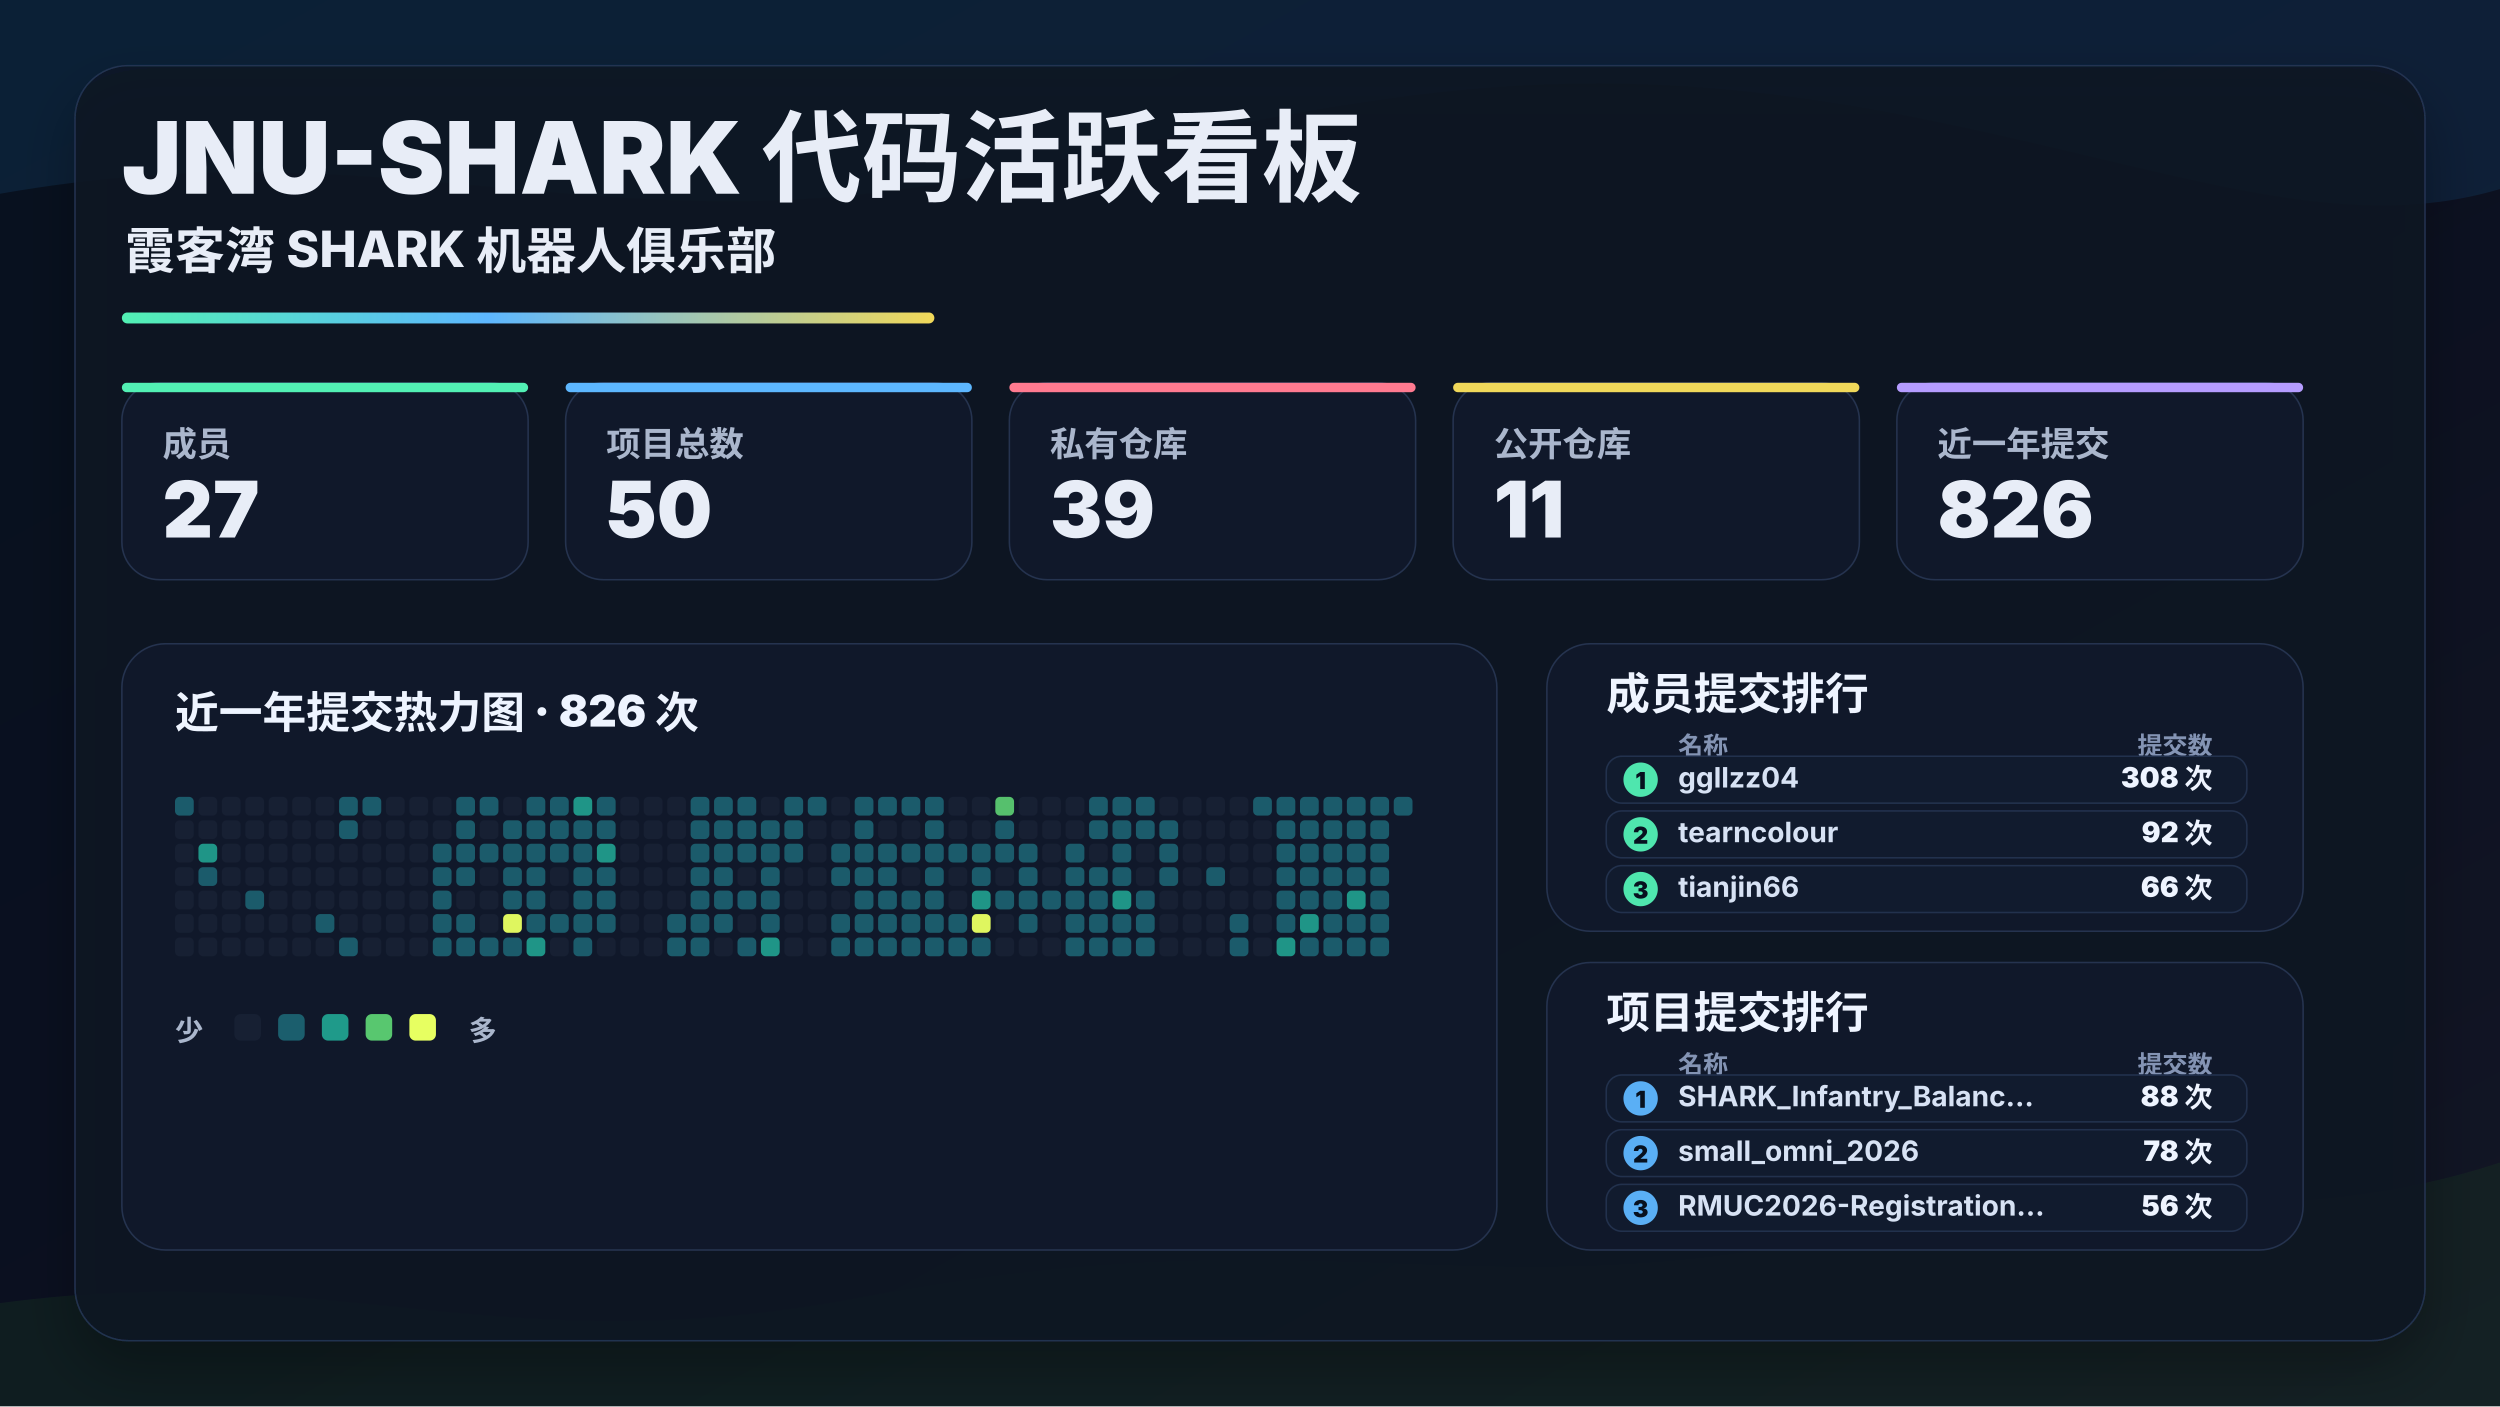
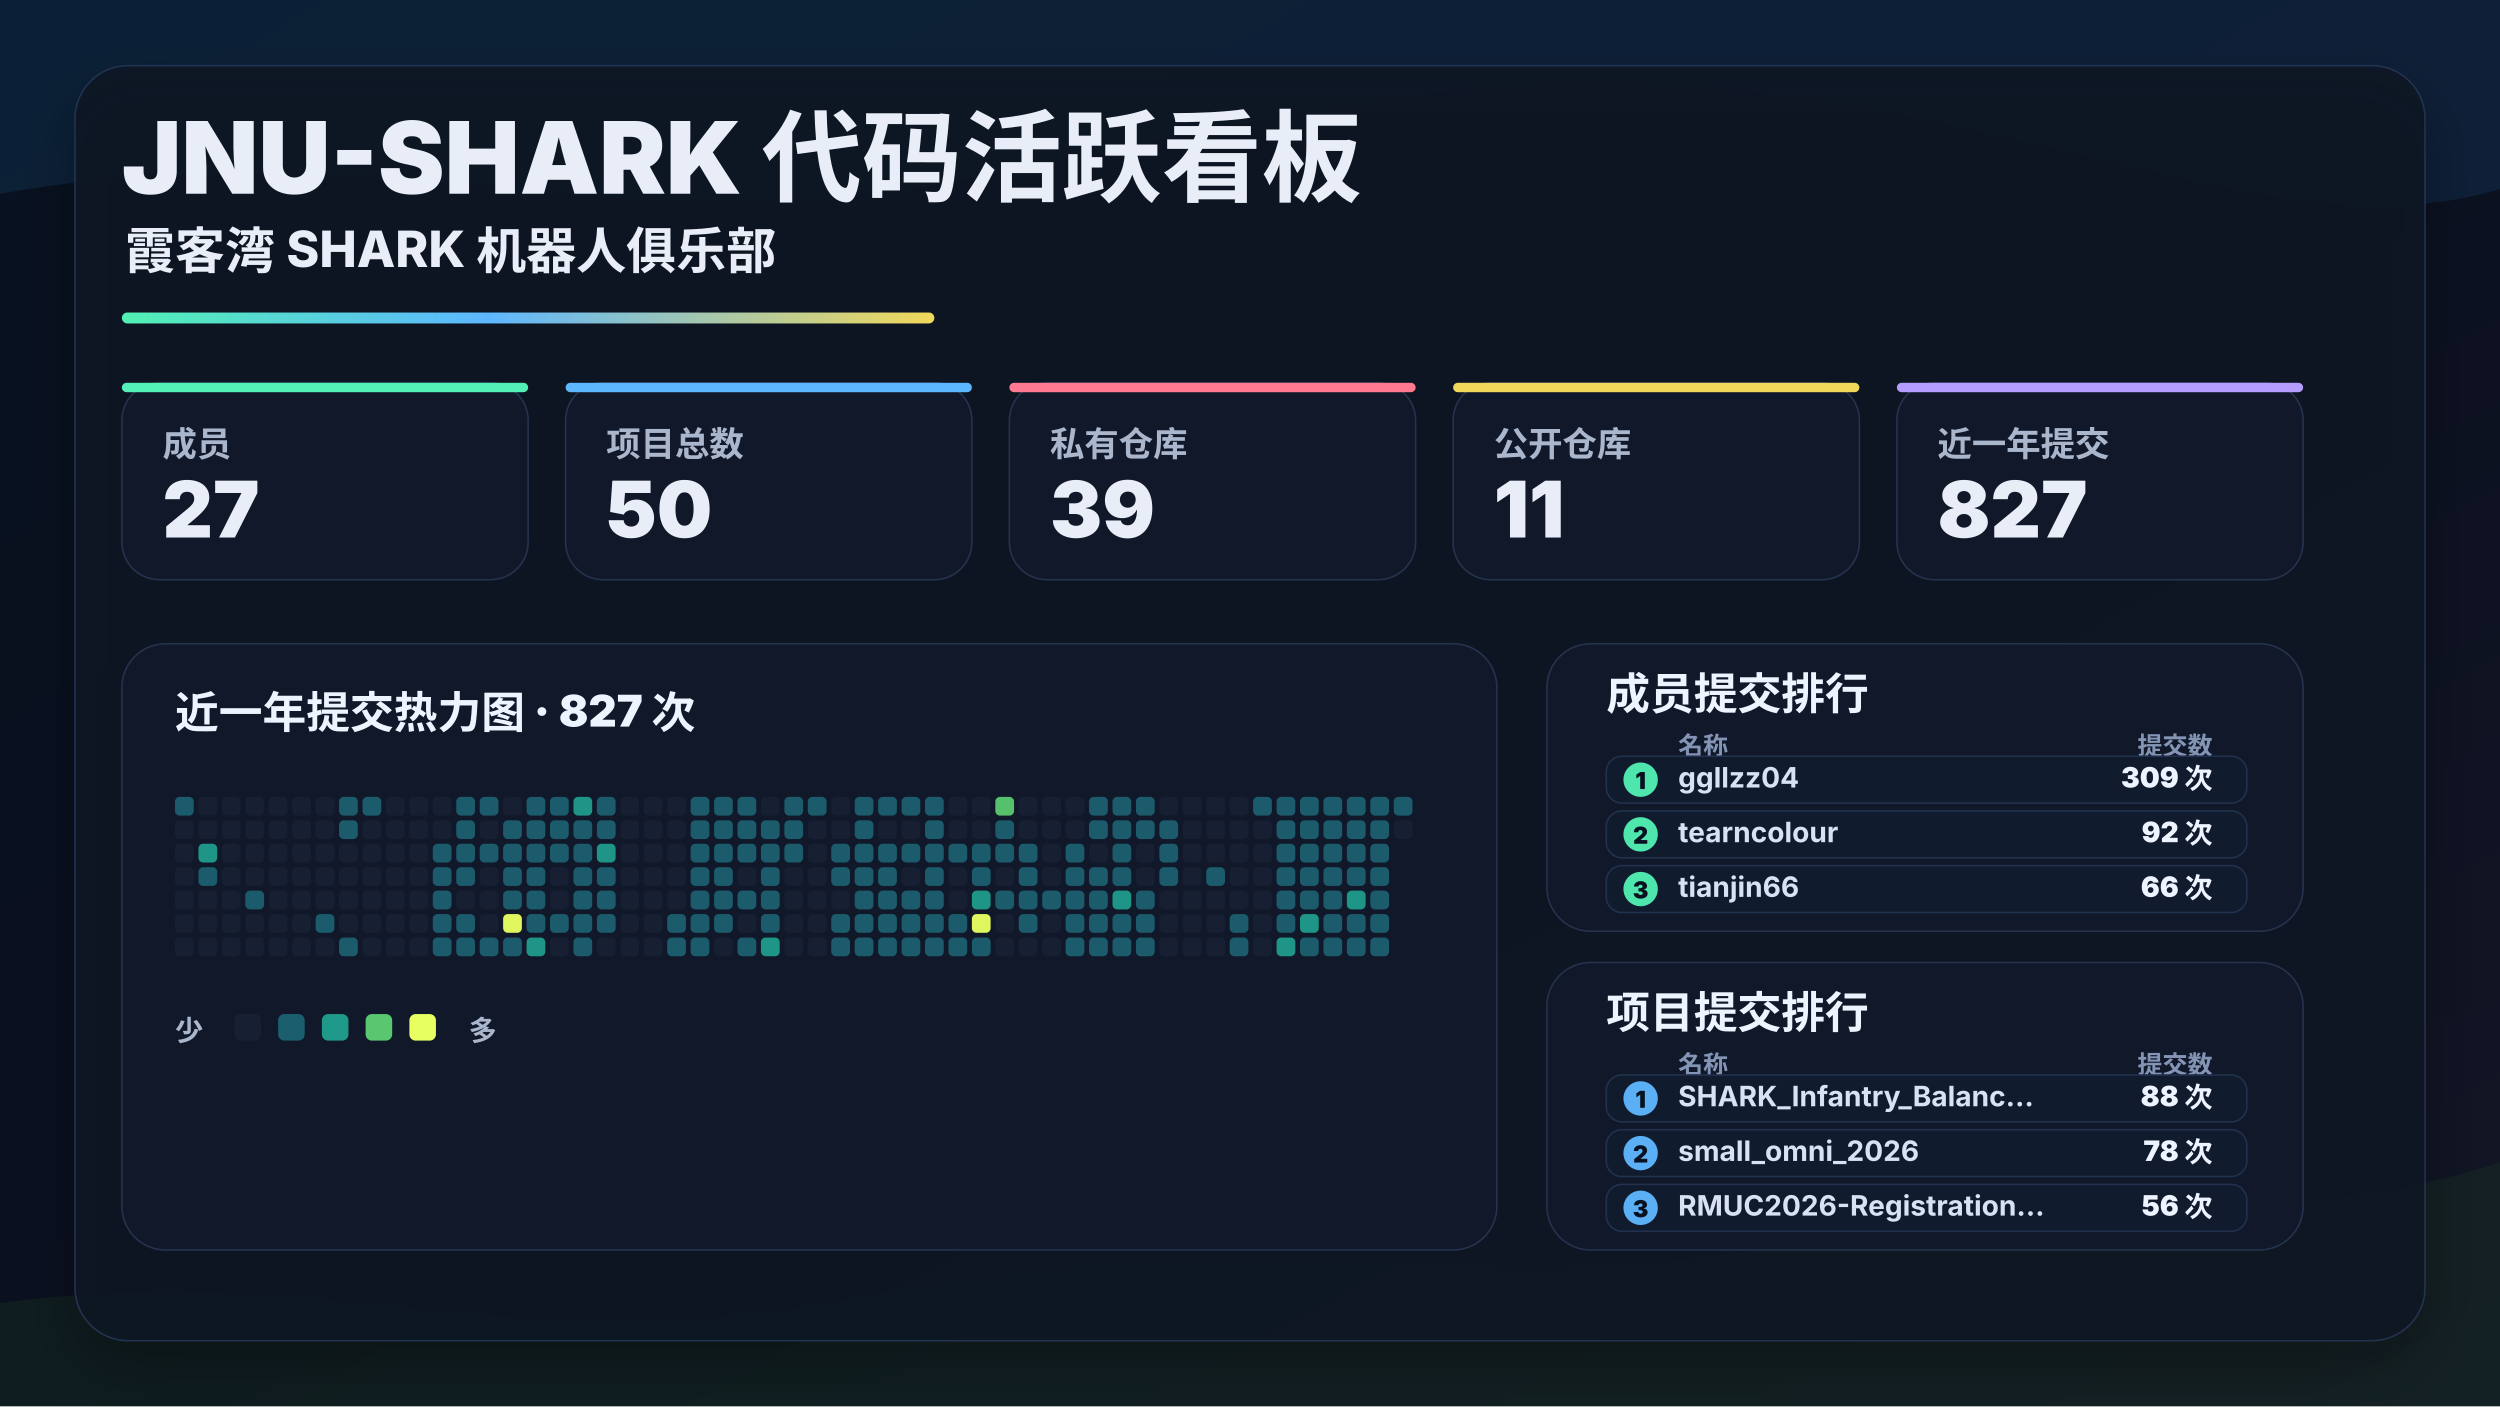
<svg xmlns="http://www.w3.org/2000/svg" width="1600" height="900" viewBox="0 0 1600 900" role="img" aria-labelledby="title desc">
  <defs>
    <linearGradient id="bg" x1="0" y1="0" x2="1" y2="1">
      <stop offset="0" stop-color="#07111f" />
      <stop offset="0.52" stop-color="#0b1020" />
      <stop offset="1" stop-color="#131625" />
    </linearGradient>
    <linearGradient id="hero" x1="0" y1="0" x2="1" y2="0">
      <stop offset="0" stop-color="#52f0b4" />
      <stop offset="0.45" stop-color="#5db7ff" />
      <stop offset="1" stop-color="#f0d85a" />
    </linearGradient>
    <filter id="softShadow" x="-10%" y="-10%" width="120%" height="120%">
      <feDropShadow dx="0" dy="18" stdDeviation="18" flood-color="#000000" flood-opacity="0.32" />
    </filter>
  </defs>
  <style>
    text { font-family: Inter, ui-sans-serif, system-ui, -apple-system, BlinkMacSystemFont, "Segoe UI", "PingFang SC", "Microsoft YaHei", sans-serif; fill: #e8edf7; }
    .title { font-size: 64px; font-weight: 900; letter-spacing: 0; }
    .subtitle { font-size: 32px; font-weight: 780; fill: #e8edf7; }
    .label { font-size: 22px; fill: #aab6cc; font-weight: 760; }
    .stat { font-size: 50px; font-weight: 900; }
    .section-title { font-size: 28px; font-weight: 860; fill: #eef4ff; }
    .table-head { font-size: 16px; fill: #8494b4; font-weight: 720; }
    .row-name { font-size: 18px; fill: #d7e2f4; font-weight: 720; }
    .row-value { font-size: 18px; fill: #eef4ff; font-weight: 860; }
    .rank { font-size: 15px; fill: #07111f; font-weight: 900; }
    .tiny { font-size: 18px; fill: #aab6cc; font-weight: 620; }
  </style>
  <rect width="1600" height="900" fill="url(#bg)" />
  <path d="M0 124 C250 80 385 160 620 114 C860 67 982 28 1220 74 C1392 108 1495 152 1600 121 L1600 0 L0 0 Z" fill="#12385c" opacity="0.38" />
  <path d="M0 834 C216 805 318 875 553 830 C835 776 935 837 1160 794 C1350 758 1464 789 1600 744 L1600 900 L0 900 Z" fill="#173622" opacity="0.36" />
  <g filter="url(#softShadow)">
    <rect x="48" y="42" width="1504" height="816" rx="34" fill="#0b1324" opacity="0.88" stroke="#263654" />
  </g>
  <text x="78" y="124" class="title">JNU-SHARK 代码活跃看板</text>
  <text x="80" y="172" class="subtitle">霞客湾 SHARK 机器人俱乐部</text>
  <rect x="78" y="200" width="520" height="7" rx="3.5" fill="url(#hero)" />
  <g>
    <rect x="78" y="245" width="260" height="126" rx="24" fill="#10182a" stroke="#25334f" />
    <rect x="78" y="245" width="260" height="6" rx="3" fill="#52f0b4" />
    <text x="104" y="292" class="label">成员</text>
    <text x="104" y="344" class="stat">27</text>
  </g>
  <g>
    <rect x="362" y="245" width="260" height="126" rx="24" fill="#10182a" stroke="#25334f" />
    <rect x="362" y="245" width="260" height="6" rx="3" fill="#5db7ff" />
    <text x="388" y="292" class="label">项目总数</text>
    <text x="388" y="344" class="stat">50</text>
  </g>
  <g>
    <rect x="646" y="245" width="260" height="126" rx="24" fill="#10182a" stroke="#25334f" />
    <rect x="646" y="245" width="260" height="6" rx="3" fill="#ff7a90" />
    <text x="672" y="292" class="label">私有仓库</text>
    <text x="672" y="344" class="stat">39</text>
  </g>
  <g>
    <rect x="930" y="245" width="260" height="126" rx="24" fill="#10182a" stroke="#25334f" />
    <rect x="930" y="245" width="260" height="6" rx="3" fill="#f0d85a" />
    <text x="956" y="292" class="label">公开仓库</text>
    <text x="956" y="344" class="stat">11</text>
  </g>
  <g>
    <rect x="1214" y="245" width="260" height="126" rx="24" fill="#10182a" stroke="#25334f" />
    <rect x="1214" y="245" width="260" height="6" rx="3" fill="#b59cff" />
    <text x="1240" y="292" class="label">近一年提交</text>
-     <text x="1240" y="344" class="stat">826</text>
+     <text x="1240" y="344" class="stat">827</text>
  </g>
  <rect x="78" y="412" width="880" height="388" rx="28" fill="#10182a" stroke="#25334f" />
-   <text x="112" y="466" class="section-title">近一年提交热力图 · 826 次</text>
+   <text x="112" y="466" class="section-title">近一年提交热力图 · 827 次</text>
  <rect x="112" y="510" width="12" height="12" rx="3" fill="#1b5e6d" opacity="0.96" />
  <rect x="112" y="525" width="12" height="12" rx="3" fill="#172033" opacity="0.96" />
  <rect x="112" y="540" width="12" height="12" rx="3" fill="#172033" opacity="0.96" />
  <rect x="112" y="555" width="12" height="12" rx="3" fill="#172033" opacity="0.96" />
  <rect x="112" y="570" width="12" height="12" rx="3" fill="#172033" opacity="0.96" />
  <rect x="112" y="585" width="12" height="12" rx="3" fill="#172033" opacity="0.96" />
  <rect x="112" y="600" width="12" height="12" rx="3" fill="#172033" opacity="0.96" />
  <rect x="127" y="510" width="12" height="12" rx="3" fill="#172033" opacity="0.96" />
  <rect x="127" y="525" width="12" height="12" rx="3" fill="#172033" opacity="0.96" />
  <rect x="127" y="540" width="12" height="12" rx="3" fill="#1f9a8a" opacity="0.96" />
  <rect x="127" y="555" width="12" height="12" rx="3" fill="#1b5e6d" opacity="0.96" />
  <rect x="127" y="570" width="12" height="12" rx="3" fill="#172033" opacity="0.96" />
  <rect x="127" y="585" width="12" height="12" rx="3" fill="#172033" opacity="0.96" />
  <rect x="127" y="600" width="12" height="12" rx="3" fill="#172033" opacity="0.96" />
  <rect x="142" y="510" width="12" height="12" rx="3" fill="#172033" opacity="0.96" />
  <rect x="142" y="525" width="12" height="12" rx="3" fill="#172033" opacity="0.96" />
  <rect x="142" y="540" width="12" height="12" rx="3" fill="#172033" opacity="0.96" />
  <rect x="142" y="555" width="12" height="12" rx="3" fill="#172033" opacity="0.96" />
  <rect x="142" y="570" width="12" height="12" rx="3" fill="#172033" opacity="0.96" />
  <rect x="142" y="585" width="12" height="12" rx="3" fill="#172033" opacity="0.96" />
  <rect x="142" y="600" width="12" height="12" rx="3" fill="#172033" opacity="0.96" />
  <rect x="157" y="510" width="12" height="12" rx="3" fill="#172033" opacity="0.96" />
  <rect x="157" y="525" width="12" height="12" rx="3" fill="#172033" opacity="0.96" />
  <rect x="157" y="540" width="12" height="12" rx="3" fill="#172033" opacity="0.96" />
  <rect x="157" y="555" width="12" height="12" rx="3" fill="#172033" opacity="0.96" />
  <rect x="157" y="570" width="12" height="12" rx="3" fill="#1b5e6d" opacity="0.96" />
  <rect x="157" y="585" width="12" height="12" rx="3" fill="#172033" opacity="0.96" />
  <rect x="157" y="600" width="12" height="12" rx="3" fill="#172033" opacity="0.96" />
  <rect x="172" y="510" width="12" height="12" rx="3" fill="#172033" opacity="0.96" />
  <rect x="172" y="525" width="12" height="12" rx="3" fill="#172033" opacity="0.96" />
  <rect x="172" y="540" width="12" height="12" rx="3" fill="#172033" opacity="0.96" />
  <rect x="172" y="555" width="12" height="12" rx="3" fill="#172033" opacity="0.96" />
  <rect x="172" y="570" width="12" height="12" rx="3" fill="#172033" opacity="0.96" />
  <rect x="172" y="585" width="12" height="12" rx="3" fill="#172033" opacity="0.96" />
  <rect x="172" y="600" width="12" height="12" rx="3" fill="#172033" opacity="0.96" />
  <rect x="187" y="510" width="12" height="12" rx="3" fill="#172033" opacity="0.96" />
  <rect x="187" y="525" width="12" height="12" rx="3" fill="#172033" opacity="0.96" />
  <rect x="187" y="540" width="12" height="12" rx="3" fill="#172033" opacity="0.96" />
  <rect x="187" y="555" width="12" height="12" rx="3" fill="#172033" opacity="0.96" />
  <rect x="187" y="570" width="12" height="12" rx="3" fill="#172033" opacity="0.96" />
  <rect x="187" y="585" width="12" height="12" rx="3" fill="#172033" opacity="0.96" />
  <rect x="187" y="600" width="12" height="12" rx="3" fill="#172033" opacity="0.96" />
  <rect x="202" y="510" width="12" height="12" rx="3" fill="#172033" opacity="0.96" />
  <rect x="202" y="525" width="12" height="12" rx="3" fill="#172033" opacity="0.96" />
  <rect x="202" y="540" width="12" height="12" rx="3" fill="#172033" opacity="0.96" />
  <rect x="202" y="555" width="12" height="12" rx="3" fill="#172033" opacity="0.96" />
  <rect x="202" y="570" width="12" height="12" rx="3" fill="#172033" opacity="0.96" />
  <rect x="202" y="585" width="12" height="12" rx="3" fill="#1b5e6d" opacity="0.96" />
  <rect x="202" y="600" width="12" height="12" rx="3" fill="#172033" opacity="0.96" />
  <rect x="217" y="510" width="12" height="12" rx="3" fill="#1b5e6d" opacity="0.96" />
  <rect x="217" y="525" width="12" height="12" rx="3" fill="#1b5e6d" opacity="0.96" />
  <rect x="217" y="540" width="12" height="12" rx="3" fill="#172033" opacity="0.96" />
  <rect x="217" y="555" width="12" height="12" rx="3" fill="#172033" opacity="0.96" />
  <rect x="217" y="570" width="12" height="12" rx="3" fill="#172033" opacity="0.96" />
  <rect x="217" y="585" width="12" height="12" rx="3" fill="#172033" opacity="0.96" />
  <rect x="217" y="600" width="12" height="12" rx="3" fill="#1b5e6d" opacity="0.96" />
  <rect x="232" y="510" width="12" height="12" rx="3" fill="#1b5e6d" opacity="0.96" />
  <rect x="232" y="525" width="12" height="12" rx="3" fill="#172033" opacity="0.96" />
  <rect x="232" y="540" width="12" height="12" rx="3" fill="#172033" opacity="0.96" />
  <rect x="232" y="555" width="12" height="12" rx="3" fill="#172033" opacity="0.96" />
  <rect x="232" y="570" width="12" height="12" rx="3" fill="#172033" opacity="0.96" />
  <rect x="232" y="585" width="12" height="12" rx="3" fill="#172033" opacity="0.96" />
  <rect x="232" y="600" width="12" height="12" rx="3" fill="#172033" opacity="0.96" />
  <rect x="247" y="510" width="12" height="12" rx="3" fill="#172033" opacity="0.96" />
  <rect x="247" y="525" width="12" height="12" rx="3" fill="#172033" opacity="0.96" />
  <rect x="247" y="540" width="12" height="12" rx="3" fill="#172033" opacity="0.96" />
  <rect x="247" y="555" width="12" height="12" rx="3" fill="#172033" opacity="0.96" />
  <rect x="247" y="570" width="12" height="12" rx="3" fill="#172033" opacity="0.96" />
  <rect x="247" y="585" width="12" height="12" rx="3" fill="#172033" opacity="0.96" />
  <rect x="247" y="600" width="12" height="12" rx="3" fill="#172033" opacity="0.96" />
  <rect x="262" y="510" width="12" height="12" rx="3" fill="#172033" opacity="0.96" />
  <rect x="262" y="525" width="12" height="12" rx="3" fill="#172033" opacity="0.96" />
  <rect x="262" y="540" width="12" height="12" rx="3" fill="#172033" opacity="0.96" />
  <rect x="262" y="555" width="12" height="12" rx="3" fill="#172033" opacity="0.96" />
  <rect x="262" y="570" width="12" height="12" rx="3" fill="#172033" opacity="0.96" />
  <rect x="262" y="585" width="12" height="12" rx="3" fill="#172033" opacity="0.96" />
  <rect x="262" y="600" width="12" height="12" rx="3" fill="#172033" opacity="0.96" />
  <rect x="277" y="510" width="12" height="12" rx="3" fill="#172033" opacity="0.96" />
  <rect x="277" y="525" width="12" height="12" rx="3" fill="#172033" opacity="0.96" />
  <rect x="277" y="540" width="12" height="12" rx="3" fill="#1b5e6d" opacity="0.96" />
  <rect x="277" y="555" width="12" height="12" rx="3" fill="#1b5e6d" opacity="0.96" />
  <rect x="277" y="570" width="12" height="12" rx="3" fill="#1b5e6d" opacity="0.96" />
  <rect x="277" y="585" width="12" height="12" rx="3" fill="#1b5e6d" opacity="0.96" />
  <rect x="277" y="600" width="12" height="12" rx="3" fill="#1b5e6d" opacity="0.96" />
  <rect x="292" y="510" width="12" height="12" rx="3" fill="#1b5e6d" opacity="0.96" />
  <rect x="292" y="525" width="12" height="12" rx="3" fill="#1b5e6d" opacity="0.96" />
  <rect x="292" y="540" width="12" height="12" rx="3" fill="#1b5e6d" opacity="0.96" />
  <rect x="292" y="555" width="12" height="12" rx="3" fill="#1b5e6d" opacity="0.96" />
  <rect x="292" y="570" width="12" height="12" rx="3" fill="#172033" opacity="0.96" />
  <rect x="292" y="585" width="12" height="12" rx="3" fill="#1b5e6d" opacity="0.96" />
  <rect x="292" y="600" width="12" height="12" rx="3" fill="#1b5e6d" opacity="0.96" />
  <rect x="307" y="510" width="12" height="12" rx="3" fill="#1b5e6d" opacity="0.96" />
  <rect x="307" y="525" width="12" height="12" rx="3" fill="#172033" opacity="0.96" />
  <rect x="307" y="540" width="12" height="12" rx="3" fill="#1b5e6d" opacity="0.96" />
  <rect x="307" y="555" width="12" height="12" rx="3" fill="#172033" opacity="0.96" />
  <rect x="307" y="570" width="12" height="12" rx="3" fill="#172033" opacity="0.96" />
  <rect x="307" y="585" width="12" height="12" rx="3" fill="#172033" opacity="0.96" />
  <rect x="307" y="600" width="12" height="12" rx="3" fill="#1b5e6d" opacity="0.96" />
  <rect x="322" y="510" width="12" height="12" rx="3" fill="#172033" opacity="0.96" />
  <rect x="322" y="525" width="12" height="12" rx="3" fill="#1b5e6d" opacity="0.96" />
  <rect x="322" y="540" width="12" height="12" rx="3" fill="#1b5e6d" opacity="0.96" />
  <rect x="322" y="555" width="12" height="12" rx="3" fill="#1b5e6d" opacity="0.96" />
  <rect x="322" y="570" width="12" height="12" rx="3" fill="#1b5e6d" opacity="0.96" />
  <rect x="322" y="585" width="12" height="12" rx="3" fill="#e7ff61" opacity="0.96" />
  <rect x="322" y="600" width="12" height="12" rx="3" fill="#1b5e6d" opacity="0.96" />
  <rect x="337" y="510" width="12" height="12" rx="3" fill="#1b5e6d" opacity="0.96" />
  <rect x="337" y="525" width="12" height="12" rx="3" fill="#1b5e6d" opacity="0.96" />
  <rect x="337" y="540" width="12" height="12" rx="3" fill="#1b5e6d" opacity="0.96" />
  <rect x="337" y="555" width="12" height="12" rx="3" fill="#1b5e6d" opacity="0.96" />
  <rect x="337" y="570" width="12" height="12" rx="3" fill="#1b5e6d" opacity="0.96" />
  <rect x="337" y="585" width="12" height="12" rx="3" fill="#1b5e6d" opacity="0.96" />
  <rect x="337" y="600" width="12" height="12" rx="3" fill="#1f9a8a" opacity="0.96" />
  <rect x="352" y="510" width="12" height="12" rx="3" fill="#1b5e6d" opacity="0.96" />
  <rect x="352" y="525" width="12" height="12" rx="3" fill="#1b5e6d" opacity="0.96" />
  <rect x="352" y="540" width="12" height="12" rx="3" fill="#1b5e6d" opacity="0.96" />
  <rect x="352" y="555" width="12" height="12" rx="3" fill="#172033" opacity="0.96" />
  <rect x="352" y="570" width="12" height="12" rx="3" fill="#172033" opacity="0.96" />
  <rect x="352" y="585" width="12" height="12" rx="3" fill="#1b5e6d" opacity="0.96" />
  <rect x="352" y="600" width="12" height="12" rx="3" fill="#172033" opacity="0.96" />
  <rect x="367" y="510" width="12" height="12" rx="3" fill="#1f9a8a" opacity="0.96" />
  <rect x="367" y="525" width="12" height="12" rx="3" fill="#1b5e6d" opacity="0.96" />
  <rect x="367" y="540" width="12" height="12" rx="3" fill="#1b5e6d" opacity="0.96" />
  <rect x="367" y="555" width="12" height="12" rx="3" fill="#1b5e6d" opacity="0.96" />
  <rect x="367" y="570" width="12" height="12" rx="3" fill="#1b5e6d" opacity="0.96" />
  <rect x="367" y="585" width="12" height="12" rx="3" fill="#1b5e6d" opacity="0.96" />
  <rect x="367" y="600" width="12" height="12" rx="3" fill="#1b5e6d" opacity="0.96" />
  <rect x="382" y="510" width="12" height="12" rx="3" fill="#1b5e6d" opacity="0.96" />
  <rect x="382" y="525" width="12" height="12" rx="3" fill="#1b5e6d" opacity="0.96" />
  <rect x="382" y="540" width="12" height="12" rx="3" fill="#1f9a8a" opacity="0.96" />
  <rect x="382" y="555" width="12" height="12" rx="3" fill="#1b5e6d" opacity="0.96" />
  <rect x="382" y="570" width="12" height="12" rx="3" fill="#1b5e6d" opacity="0.96" />
  <rect x="382" y="585" width="12" height="12" rx="3" fill="#1b5e6d" opacity="0.96" />
  <rect x="382" y="600" width="12" height="12" rx="3" fill="#172033" opacity="0.96" />
  <rect x="397" y="510" width="12" height="12" rx="3" fill="#172033" opacity="0.96" />
  <rect x="397" y="525" width="12" height="12" rx="3" fill="#172033" opacity="0.96" />
  <rect x="397" y="540" width="12" height="12" rx="3" fill="#172033" opacity="0.96" />
  <rect x="397" y="555" width="12" height="12" rx="3" fill="#172033" opacity="0.96" />
  <rect x="397" y="570" width="12" height="12" rx="3" fill="#172033" opacity="0.96" />
  <rect x="397" y="585" width="12" height="12" rx="3" fill="#172033" opacity="0.96" />
  <rect x="397" y="600" width="12" height="12" rx="3" fill="#172033" opacity="0.96" />
  <rect x="412" y="510" width="12" height="12" rx="3" fill="#172033" opacity="0.96" />
  <rect x="412" y="525" width="12" height="12" rx="3" fill="#172033" opacity="0.96" />
  <rect x="412" y="540" width="12" height="12" rx="3" fill="#172033" opacity="0.96" />
  <rect x="412" y="555" width="12" height="12" rx="3" fill="#172033" opacity="0.96" />
  <rect x="412" y="570" width="12" height="12" rx="3" fill="#172033" opacity="0.96" />
  <rect x="412" y="585" width="12" height="12" rx="3" fill="#172033" opacity="0.96" />
  <rect x="412" y="600" width="12" height="12" rx="3" fill="#172033" opacity="0.96" />
  <rect x="427" y="510" width="12" height="12" rx="3" fill="#172033" opacity="0.96" />
  <rect x="427" y="525" width="12" height="12" rx="3" fill="#172033" opacity="0.96" />
  <rect x="427" y="540" width="12" height="12" rx="3" fill="#172033" opacity="0.96" />
  <rect x="427" y="555" width="12" height="12" rx="3" fill="#172033" opacity="0.96" />
  <rect x="427" y="570" width="12" height="12" rx="3" fill="#172033" opacity="0.96" />
  <rect x="427" y="585" width="12" height="12" rx="3" fill="#1b5e6d" opacity="0.96" />
  <rect x="427" y="600" width="12" height="12" rx="3" fill="#1b5e6d" opacity="0.96" />
  <rect x="442" y="510" width="12" height="12" rx="3" fill="#1b5e6d" opacity="0.96" />
  <rect x="442" y="525" width="12" height="12" rx="3" fill="#1b5e6d" opacity="0.96" />
  <rect x="442" y="540" width="12" height="12" rx="3" fill="#1b5e6d" opacity="0.96" />
  <rect x="442" y="555" width="12" height="12" rx="3" fill="#1b5e6d" opacity="0.96" />
  <rect x="442" y="570" width="12" height="12" rx="3" fill="#1b5e6d" opacity="0.96" />
  <rect x="442" y="585" width="12" height="12" rx="3" fill="#1b5e6d" opacity="0.96" />
  <rect x="442" y="600" width="12" height="12" rx="3" fill="#1b5e6d" opacity="0.96" />
  <rect x="457" y="510" width="12" height="12" rx="3" fill="#1b5e6d" opacity="0.96" />
  <rect x="457" y="525" width="12" height="12" rx="3" fill="#1b5e6d" opacity="0.96" />
  <rect x="457" y="540" width="12" height="12" rx="3" fill="#1b5e6d" opacity="0.96" />
  <rect x="457" y="555" width="12" height="12" rx="3" fill="#1b5e6d" opacity="0.96" />
  <rect x="457" y="570" width="12" height="12" rx="3" fill="#1b5e6d" opacity="0.96" />
  <rect x="457" y="585" width="12" height="12" rx="3" fill="#1b5e6d" opacity="0.96" />
  <rect x="457" y="600" width="12" height="12" rx="3" fill="#172033" opacity="0.96" />
  <rect x="472" y="510" width="12" height="12" rx="3" fill="#1b5e6d" opacity="0.96" />
  <rect x="472" y="525" width="12" height="12" rx="3" fill="#1b5e6d" opacity="0.96" />
  <rect x="472" y="540" width="12" height="12" rx="3" fill="#1b5e6d" opacity="0.96" />
  <rect x="472" y="555" width="12" height="12" rx="3" fill="#172033" opacity="0.96" />
  <rect x="472" y="570" width="12" height="12" rx="3" fill="#1b5e6d" opacity="0.96" />
  <rect x="472" y="585" width="12" height="12" rx="3" fill="#172033" opacity="0.96" />
  <rect x="472" y="600" width="12" height="12" rx="3" fill="#1b5e6d" opacity="0.96" />
  <rect x="487" y="510" width="12" height="12" rx="3" fill="#172033" opacity="0.96" />
  <rect x="487" y="525" width="12" height="12" rx="3" fill="#1b5e6d" opacity="0.96" />
  <rect x="487" y="540" width="12" height="12" rx="3" fill="#1b5e6d" opacity="0.96" />
  <rect x="487" y="555" width="12" height="12" rx="3" fill="#1b5e6d" opacity="0.96" />
  <rect x="487" y="570" width="12" height="12" rx="3" fill="#1b5e6d" opacity="0.96" />
  <rect x="487" y="585" width="12" height="12" rx="3" fill="#1b5e6d" opacity="0.96" />
  <rect x="487" y="600" width="12" height="12" rx="3" fill="#1f9a8a" opacity="0.96" />
  <rect x="502" y="510" width="12" height="12" rx="3" fill="#1b5e6d" opacity="0.96" />
  <rect x="502" y="525" width="12" height="12" rx="3" fill="#1b5e6d" opacity="0.96" />
  <rect x="502" y="540" width="12" height="12" rx="3" fill="#1b5e6d" opacity="0.96" />
  <rect x="502" y="555" width="12" height="12" rx="3" fill="#172033" opacity="0.96" />
  <rect x="502" y="570" width="12" height="12" rx="3" fill="#172033" opacity="0.96" />
  <rect x="502" y="585" width="12" height="12" rx="3" fill="#172033" opacity="0.96" />
  <rect x="502" y="600" width="12" height="12" rx="3" fill="#172033" opacity="0.96" />
  <rect x="517" y="510" width="12" height="12" rx="3" fill="#1b5e6d" opacity="0.96" />
  <rect x="517" y="525" width="12" height="12" rx="3" fill="#172033" opacity="0.96" />
  <rect x="517" y="540" width="12" height="12" rx="3" fill="#172033" opacity="0.96" />
  <rect x="517" y="555" width="12" height="12" rx="3" fill="#172033" opacity="0.96" />
  <rect x="517" y="570" width="12" height="12" rx="3" fill="#172033" opacity="0.96" />
  <rect x="517" y="585" width="12" height="12" rx="3" fill="#172033" opacity="0.96" />
  <rect x="517" y="600" width="12" height="12" rx="3" fill="#172033" opacity="0.96" />
  <rect x="532" y="510" width="12" height="12" rx="3" fill="#172033" opacity="0.96" />
  <rect x="532" y="525" width="12" height="12" rx="3" fill="#172033" opacity="0.96" />
  <rect x="532" y="540" width="12" height="12" rx="3" fill="#1b5e6d" opacity="0.96" />
  <rect x="532" y="555" width="12" height="12" rx="3" fill="#1b5e6d" opacity="0.96" />
  <rect x="532" y="570" width="12" height="12" rx="3" fill="#172033" opacity="0.96" />
  <rect x="532" y="585" width="12" height="12" rx="3" fill="#1b5e6d" opacity="0.96" />
  <rect x="532" y="600" width="12" height="12" rx="3" fill="#1b5e6d" opacity="0.96" />
  <rect x="547" y="510" width="12" height="12" rx="3" fill="#1b5e6d" opacity="0.96" />
  <rect x="547" y="525" width="12" height="12" rx="3" fill="#1b5e6d" opacity="0.96" />
  <rect x="547" y="540" width="12" height="12" rx="3" fill="#1b5e6d" opacity="0.96" />
  <rect x="547" y="555" width="12" height="12" rx="3" fill="#1b5e6d" opacity="0.96" />
  <rect x="547" y="570" width="12" height="12" rx="3" fill="#1b5e6d" opacity="0.96" />
  <rect x="547" y="585" width="12" height="12" rx="3" fill="#1b5e6d" opacity="0.96" />
  <rect x="547" y="600" width="12" height="12" rx="3" fill="#1b5e6d" opacity="0.96" />
  <rect x="562" y="510" width="12" height="12" rx="3" fill="#1b5e6d" opacity="0.96" />
  <rect x="562" y="525" width="12" height="12" rx="3" fill="#172033" opacity="0.96" />
  <rect x="562" y="540" width="12" height="12" rx="3" fill="#1b5e6d" opacity="0.96" />
  <rect x="562" y="555" width="12" height="12" rx="3" fill="#1b5e6d" opacity="0.96" />
  <rect x="562" y="570" width="12" height="12" rx="3" fill="#1b5e6d" opacity="0.96" />
  <rect x="562" y="585" width="12" height="12" rx="3" fill="#1b5e6d" opacity="0.96" />
  <rect x="562" y="600" width="12" height="12" rx="3" fill="#1b5e6d" opacity="0.96" />
  <rect x="577" y="510" width="12" height="12" rx="3" fill="#1b5e6d" opacity="0.96" />
  <rect x="577" y="525" width="12" height="12" rx="3" fill="#172033" opacity="0.96" />
  <rect x="577" y="540" width="12" height="12" rx="3" fill="#1b5e6d" opacity="0.96" />
  <rect x="577" y="555" width="12" height="12" rx="3" fill="#172033" opacity="0.96" />
  <rect x="577" y="570" width="12" height="12" rx="3" fill="#1b5e6d" opacity="0.96" />
  <rect x="577" y="585" width="12" height="12" rx="3" fill="#1b5e6d" opacity="0.96" />
  <rect x="577" y="600" width="12" height="12" rx="3" fill="#1b5e6d" opacity="0.96" />
  <rect x="592" y="510" width="12" height="12" rx="3" fill="#1b5e6d" opacity="0.96" />
  <rect x="592" y="525" width="12" height="12" rx="3" fill="#1b5e6d" opacity="0.96" />
  <rect x="592" y="540" width="12" height="12" rx="3" fill="#1b5e6d" opacity="0.96" />
  <rect x="592" y="555" width="12" height="12" rx="3" fill="#1b5e6d" opacity="0.96" />
  <rect x="592" y="570" width="12" height="12" rx="3" fill="#1b5e6d" opacity="0.96" />
  <rect x="592" y="585" width="12" height="12" rx="3" fill="#1b5e6d" opacity="0.96" />
  <rect x="592" y="600" width="12" height="12" rx="3" fill="#1b5e6d" opacity="0.96" />
  <rect x="607" y="510" width="12" height="12" rx="3" fill="#172033" opacity="0.96" />
  <rect x="607" y="525" width="12" height="12" rx="3" fill="#172033" opacity="0.96" />
  <rect x="607" y="540" width="12" height="12" rx="3" fill="#1b5e6d" opacity="0.96" />
  <rect x="607" y="555" width="12" height="12" rx="3" fill="#172033" opacity="0.96" />
  <rect x="607" y="570" width="12" height="12" rx="3" fill="#172033" opacity="0.96" />
  <rect x="607" y="585" width="12" height="12" rx="3" fill="#1b5e6d" opacity="0.96" />
  <rect x="607" y="600" width="12" height="12" rx="3" fill="#1b5e6d" opacity="0.96" />
  <rect x="622" y="510" width="12" height="12" rx="3" fill="#172033" opacity="0.96" />
  <rect x="622" y="525" width="12" height="12" rx="3" fill="#172033" opacity="0.96" />
  <rect x="622" y="540" width="12" height="12" rx="3" fill="#1b5e6d" opacity="0.96" />
  <rect x="622" y="555" width="12" height="12" rx="3" fill="#1b5e6d" opacity="0.96" />
  <rect x="622" y="570" width="12" height="12" rx="3" fill="#1f9a8a" opacity="0.96" />
  <rect x="622" y="585" width="12" height="12" rx="3" fill="#e7ff61" opacity="0.96" />
  <rect x="622" y="600" width="12" height="12" rx="3" fill="#1b5e6d" opacity="0.96" />
  <rect x="637" y="510" width="12" height="12" rx="3" fill="#58c76f" opacity="0.96" />
  <rect x="637" y="525" width="12" height="12" rx="3" fill="#1b5e6d" opacity="0.96" />
  <rect x="637" y="540" width="12" height="12" rx="3" fill="#1b5e6d" opacity="0.96" />
  <rect x="637" y="555" width="12" height="12" rx="3" fill="#172033" opacity="0.96" />
  <rect x="637" y="570" width="12" height="12" rx="3" fill="#1b5e6d" opacity="0.96" />
  <rect x="637" y="585" width="12" height="12" rx="3" fill="#172033" opacity="0.96" />
  <rect x="637" y="600" width="12" height="12" rx="3" fill="#172033" opacity="0.96" />
  <rect x="652" y="510" width="12" height="12" rx="3" fill="#172033" opacity="0.96" />
  <rect x="652" y="525" width="12" height="12" rx="3" fill="#172033" opacity="0.96" />
  <rect x="652" y="540" width="12" height="12" rx="3" fill="#1b5e6d" opacity="0.96" />
  <rect x="652" y="555" width="12" height="12" rx="3" fill="#1b5e6d" opacity="0.96" />
  <rect x="652" y="570" width="12" height="12" rx="3" fill="#1b5e6d" opacity="0.96" />
  <rect x="652" y="585" width="12" height="12" rx="3" fill="#1b5e6d" opacity="0.96" />
  <rect x="652" y="600" width="12" height="12" rx="3" fill="#172033" opacity="0.96" />
  <rect x="667" y="510" width="12" height="12" rx="3" fill="#172033" opacity="0.96" />
  <rect x="667" y="525" width="12" height="12" rx="3" fill="#172033" opacity="0.96" />
  <rect x="667" y="540" width="12" height="12" rx="3" fill="#172033" opacity="0.96" />
  <rect x="667" y="555" width="12" height="12" rx="3" fill="#172033" opacity="0.96" />
  <rect x="667" y="570" width="12" height="12" rx="3" fill="#1b5e6d" opacity="0.96" />
  <rect x="667" y="585" width="12" height="12" rx="3" fill="#172033" opacity="0.96" />
  <rect x="667" y="600" width="12" height="12" rx="3" fill="#172033" opacity="0.96" />
  <rect x="682" y="510" width="12" height="12" rx="3" fill="#172033" opacity="0.96" />
  <rect x="682" y="525" width="12" height="12" rx="3" fill="#172033" opacity="0.96" />
  <rect x="682" y="540" width="12" height="12" rx="3" fill="#1b5e6d" opacity="0.96" />
  <rect x="682" y="555" width="12" height="12" rx="3" fill="#1b5e6d" opacity="0.96" />
  <rect x="682" y="570" width="12" height="12" rx="3" fill="#1b5e6d" opacity="0.96" />
  <rect x="682" y="585" width="12" height="12" rx="3" fill="#1b5e6d" opacity="0.96" />
  <rect x="682" y="600" width="12" height="12" rx="3" fill="#1b5e6d" opacity="0.96" />
  <rect x="697" y="510" width="12" height="12" rx="3" fill="#1b5e6d" opacity="0.96" />
  <rect x="697" y="525" width="12" height="12" rx="3" fill="#1b5e6d" opacity="0.96" />
  <rect x="697" y="540" width="12" height="12" rx="3" fill="#172033" opacity="0.96" />
  <rect x="697" y="555" width="12" height="12" rx="3" fill="#1b5e6d" opacity="0.96" />
  <rect x="697" y="570" width="12" height="12" rx="3" fill="#1b5e6d" opacity="0.96" />
  <rect x="697" y="585" width="12" height="12" rx="3" fill="#1b5e6d" opacity="0.96" />
  <rect x="697" y="600" width="12" height="12" rx="3" fill="#1b5e6d" opacity="0.96" />
  <rect x="712" y="510" width="12" height="12" rx="3" fill="#1b5e6d" opacity="0.96" />
  <rect x="712" y="525" width="12" height="12" rx="3" fill="#1b5e6d" opacity="0.96" />
  <rect x="712" y="540" width="12" height="12" rx="3" fill="#1b5e6d" opacity="0.96" />
  <rect x="712" y="555" width="12" height="12" rx="3" fill="#1b5e6d" opacity="0.96" />
  <rect x="712" y="570" width="12" height="12" rx="3" fill="#1f9a8a" opacity="0.96" />
  <rect x="712" y="585" width="12" height="12" rx="3" fill="#1b5e6d" opacity="0.96" />
  <rect x="712" y="600" width="12" height="12" rx="3" fill="#1b5e6d" opacity="0.96" />
  <rect x="727" y="510" width="12" height="12" rx="3" fill="#1b5e6d" opacity="0.96" />
  <rect x="727" y="525" width="12" height="12" rx="3" fill="#1b5e6d" opacity="0.96" />
  <rect x="727" y="540" width="12" height="12" rx="3" fill="#172033" opacity="0.96" />
  <rect x="727" y="555" width="12" height="12" rx="3" fill="#172033" opacity="0.96" />
  <rect x="727" y="570" width="12" height="12" rx="3" fill="#1b5e6d" opacity="0.96" />
  <rect x="727" y="585" width="12" height="12" rx="3" fill="#1b5e6d" opacity="0.96" />
  <rect x="727" y="600" width="12" height="12" rx="3" fill="#1b5e6d" opacity="0.96" />
  <rect x="742" y="510" width="12" height="12" rx="3" fill="#172033" opacity="0.96" />
  <rect x="742" y="525" width="12" height="12" rx="3" fill="#1b5e6d" opacity="0.96" />
  <rect x="742" y="540" width="12" height="12" rx="3" fill="#1b5e6d" opacity="0.96" />
  <rect x="742" y="555" width="12" height="12" rx="3" fill="#1b5e6d" opacity="0.96" />
  <rect x="742" y="570" width="12" height="12" rx="3" fill="#172033" opacity="0.96" />
  <rect x="742" y="585" width="12" height="12" rx="3" fill="#172033" opacity="0.96" />
  <rect x="742" y="600" width="12" height="12" rx="3" fill="#172033" opacity="0.96" />
  <rect x="757" y="510" width="12" height="12" rx="3" fill="#172033" opacity="0.96" />
  <rect x="757" y="525" width="12" height="12" rx="3" fill="#172033" opacity="0.96" />
  <rect x="757" y="540" width="12" height="12" rx="3" fill="#172033" opacity="0.96" />
  <rect x="757" y="555" width="12" height="12" rx="3" fill="#172033" opacity="0.96" />
  <rect x="757" y="570" width="12" height="12" rx="3" fill="#172033" opacity="0.96" />
  <rect x="757" y="585" width="12" height="12" rx="3" fill="#172033" opacity="0.96" />
  <rect x="757" y="600" width="12" height="12" rx="3" fill="#172033" opacity="0.96" />
  <rect x="772" y="510" width="12" height="12" rx="3" fill="#172033" opacity="0.96" />
  <rect x="772" y="525" width="12" height="12" rx="3" fill="#172033" opacity="0.96" />
  <rect x="772" y="540" width="12" height="12" rx="3" fill="#172033" opacity="0.96" />
  <rect x="772" y="555" width="12" height="12" rx="3" fill="#1b5e6d" opacity="0.96" />
  <rect x="772" y="570" width="12" height="12" rx="3" fill="#172033" opacity="0.96" />
  <rect x="772" y="585" width="12" height="12" rx="3" fill="#172033" opacity="0.96" />
  <rect x="772" y="600" width="12" height="12" rx="3" fill="#172033" opacity="0.96" />
  <rect x="787" y="510" width="12" height="12" rx="3" fill="#172033" opacity="0.96" />
  <rect x="787" y="525" width="12" height="12" rx="3" fill="#172033" opacity="0.96" />
  <rect x="787" y="540" width="12" height="12" rx="3" fill="#172033" opacity="0.96" />
  <rect x="787" y="555" width="12" height="12" rx="3" fill="#172033" opacity="0.96" />
  <rect x="787" y="570" width="12" height="12" rx="3" fill="#172033" opacity="0.96" />
  <rect x="787" y="585" width="12" height="12" rx="3" fill="#1b5e6d" opacity="0.96" />
  <rect x="787" y="600" width="12" height="12" rx="3" fill="#1b5e6d" opacity="0.96" />
  <rect x="802" y="510" width="12" height="12" rx="3" fill="#1b5e6d" opacity="0.96" />
  <rect x="802" y="525" width="12" height="12" rx="3" fill="#172033" opacity="0.96" />
  <rect x="802" y="540" width="12" height="12" rx="3" fill="#172033" opacity="0.96" />
  <rect x="802" y="555" width="12" height="12" rx="3" fill="#172033" opacity="0.96" />
  <rect x="802" y="570" width="12" height="12" rx="3" fill="#172033" opacity="0.96" />
  <rect x="802" y="585" width="12" height="12" rx="3" fill="#172033" opacity="0.96" />
  <rect x="802" y="600" width="12" height="12" rx="3" fill="#172033" opacity="0.96" />
  <rect x="817" y="510" width="12" height="12" rx="3" fill="#1b5e6d" opacity="0.96" />
  <rect x="817" y="525" width="12" height="12" rx="3" fill="#1b5e6d" opacity="0.96" />
  <rect x="817" y="540" width="12" height="12" rx="3" fill="#1b5e6d" opacity="0.96" />
  <rect x="817" y="555" width="12" height="12" rx="3" fill="#1b5e6d" opacity="0.96" />
  <rect x="817" y="570" width="12" height="12" rx="3" fill="#1b5e6d" opacity="0.96" />
  <rect x="817" y="585" width="12" height="12" rx="3" fill="#1b5e6d" opacity="0.96" />
  <rect x="817" y="600" width="12" height="12" rx="3" fill="#1f9a8a" opacity="0.96" />
  <rect x="832" y="510" width="12" height="12" rx="3" fill="#1b5e6d" opacity="0.96" />
  <rect x="832" y="525" width="12" height="12" rx="3" fill="#1b5e6d" opacity="0.96" />
  <rect x="832" y="540" width="12" height="12" rx="3" fill="#1b5e6d" opacity="0.96" />
  <rect x="832" y="555" width="12" height="12" rx="3" fill="#1b5e6d" opacity="0.96" />
  <rect x="832" y="570" width="12" height="12" rx="3" fill="#1b5e6d" opacity="0.96" />
  <rect x="832" y="585" width="12" height="12" rx="3" fill="#1f9a8a" opacity="0.96" />
  <rect x="832" y="600" width="12" height="12" rx="3" fill="#1b5e6d" opacity="0.96" />
  <rect x="847" y="510" width="12" height="12" rx="3" fill="#1b5e6d" opacity="0.96" />
  <rect x="847" y="525" width="12" height="12" rx="3" fill="#1b5e6d" opacity="0.96" />
  <rect x="847" y="540" width="12" height="12" rx="3" fill="#1b5e6d" opacity="0.96" />
  <rect x="847" y="555" width="12" height="12" rx="3" fill="#1b5e6d" opacity="0.96" />
  <rect x="847" y="570" width="12" height="12" rx="3" fill="#1b5e6d" opacity="0.96" />
  <rect x="847" y="585" width="12" height="12" rx="3" fill="#1b5e6d" opacity="0.96" />
  <rect x="847" y="600" width="12" height="12" rx="3" fill="#1b5e6d" opacity="0.96" />
  <rect x="862" y="510" width="12" height="12" rx="3" fill="#1b5e6d" opacity="0.96" />
  <rect x="862" y="525" width="12" height="12" rx="3" fill="#1b5e6d" opacity="0.96" />
  <rect x="862" y="540" width="12" height="12" rx="3" fill="#1b5e6d" opacity="0.96" />
  <rect x="862" y="555" width="12" height="12" rx="3" fill="#1b5e6d" opacity="0.96" />
  <rect x="862" y="570" width="12" height="12" rx="3" fill="#1f9a8a" opacity="0.96" />
  <rect x="862" y="585" width="12" height="12" rx="3" fill="#1b5e6d" opacity="0.96" />
  <rect x="862" y="600" width="12" height="12" rx="3" fill="#1b5e6d" opacity="0.96" />
  <rect x="877" y="510" width="12" height="12" rx="3" fill="#1b5e6d" opacity="0.96" />
  <rect x="877" y="525" width="12" height="12" rx="3" fill="#1b5e6d" opacity="0.96" />
  <rect x="877" y="540" width="12" height="12" rx="3" fill="#1b5e6d" opacity="0.96" />
  <rect x="877" y="555" width="12" height="12" rx="3" fill="#1b5e6d" opacity="0.96" />
  <rect x="877" y="570" width="12" height="12" rx="3" fill="#1b5e6d" opacity="0.96" />
  <rect x="877" y="585" width="12" height="12" rx="3" fill="#1b5e6d" opacity="0.96" />
  <rect x="877" y="600" width="12" height="12" rx="3" fill="#1b5e6d" opacity="0.96" />
  <rect x="892" y="510" width="12" height="12" rx="3" fill="#1b5e6d" opacity="0.96" />
+   <rect x="892" y="525" width="12" height="12" rx="3" fill="#172033" opacity="0.96" />
  <text x="112" y="666" class="tiny">少</text>
  <rect x="150" y="649" width="17" height="17" rx="4" fill="#172033" />
  <rect x="178" y="649" width="17" height="17" rx="4" fill="#1b5e6d" />
  <rect x="206" y="649" width="17" height="17" rx="4" fill="#1f9a8a" />
  <rect x="234" y="649" width="17" height="17" rx="4" fill="#58c76f" />
  <rect x="262" y="649" width="17" height="17" rx="4" fill="#e7ff61" />
  <text x="300" y="666" class="tiny">多</text>
  <rect x="990" y="412" width="484" height="184" rx="28" fill="#10182a" stroke="#25334f" />
  <text x="1028" y="454" class="section-title">成员提交排行</text>
  <text x="1074" y="483" class="table-head">名称</text>
  <text x="1416" y="483" class="table-head" text-anchor="end">提交数</text>
  <g>
    <rect x="1028" y="484" width="410" height="30" rx="10" fill="#111b2e" stroke="#22314d" />
    <circle cx="1050" cy="499" r="11" fill="#52f0b4" opacity="0.95" />
    <text x="1050" y="505" class="rank" text-anchor="middle">1</text>
    <text x="1074" y="504" class="row-name">ggllzz04</text>
-     <text x="1416" y="504" class="row-value" text-anchor="end">308 次</text>
+     <text x="1416" y="504" class="row-value" text-anchor="end">309 次</text>
  </g>
  <g>
    <rect x="1028" y="519" width="410" height="30" rx="10" fill="#111b2e" stroke="#22314d" />
    <circle cx="1050" cy="534" r="11" fill="#52f0b4" opacity="0.95" />
    <text x="1050" y="540" class="rank" text-anchor="middle">2</text>
    <text x="1074" y="539" class="row-name">tearncolour</text>
    <text x="1416" y="539" class="row-value" text-anchor="end">92 次</text>
  </g>
  <g>
    <rect x="1028" y="554" width="410" height="30" rx="10" fill="#111b2e" stroke="#22314d" />
    <circle cx="1050" cy="569" r="11" fill="#52f0b4" opacity="0.95" />
    <text x="1050" y="575" class="rank" text-anchor="middle">3</text>
    <text x="1074" y="574" class="row-name">tianjin66</text>
    <text x="1416" y="574" class="row-value" text-anchor="end">66 次</text>
  </g>
  <rect x="990" y="616" width="484" height="184" rx="28" fill="#10182a" stroke="#25334f" />
  <text x="1028" y="658" class="section-title">项目提交排行</text>
  <text x="1074" y="687" class="table-head">名称</text>
  <text x="1416" y="687" class="table-head" text-anchor="end">提交数</text>
  <g>
    <rect x="1028" y="688" width="410" height="30" rx="10" fill="#111b2e" stroke="#22314d" />
    <circle cx="1050" cy="703" r="11" fill="#5db7ff" opacity="0.95" />
    <text x="1050" y="709" class="rank" text-anchor="middle">1</text>
    <text x="1074" y="708" class="row-name">SHARK_Infantry_Balanc...</text>
    <text x="1416" y="708" class="row-value" text-anchor="end">88 次</text>
  </g>
  <g>
    <rect x="1028" y="723" width="410" height="30" rx="10" fill="#111b2e" stroke="#22314d" />
    <circle cx="1050" cy="738" r="11" fill="#5db7ff" opacity="0.95" />
    <text x="1050" y="744" class="rank" text-anchor="middle">2</text>
    <text x="1074" y="743" class="row-name">small_omni_2026</text>
    <text x="1416" y="743" class="row-value" text-anchor="end">78 次</text>
  </g>
  <g>
    <rect x="1028" y="758" width="410" height="30" rx="10" fill="#111b2e" stroke="#22314d" />
    <circle cx="1050" cy="773" r="11" fill="#5db7ff" opacity="0.95" />
    <text x="1050" y="779" class="rank" text-anchor="middle">3</text>
    <text x="1074" y="778" class="row-name">RMUC2026-Registration...</text>
    <text x="1416" y="778" class="row-value" text-anchor="end">56 次</text>
  </g>
</svg>
